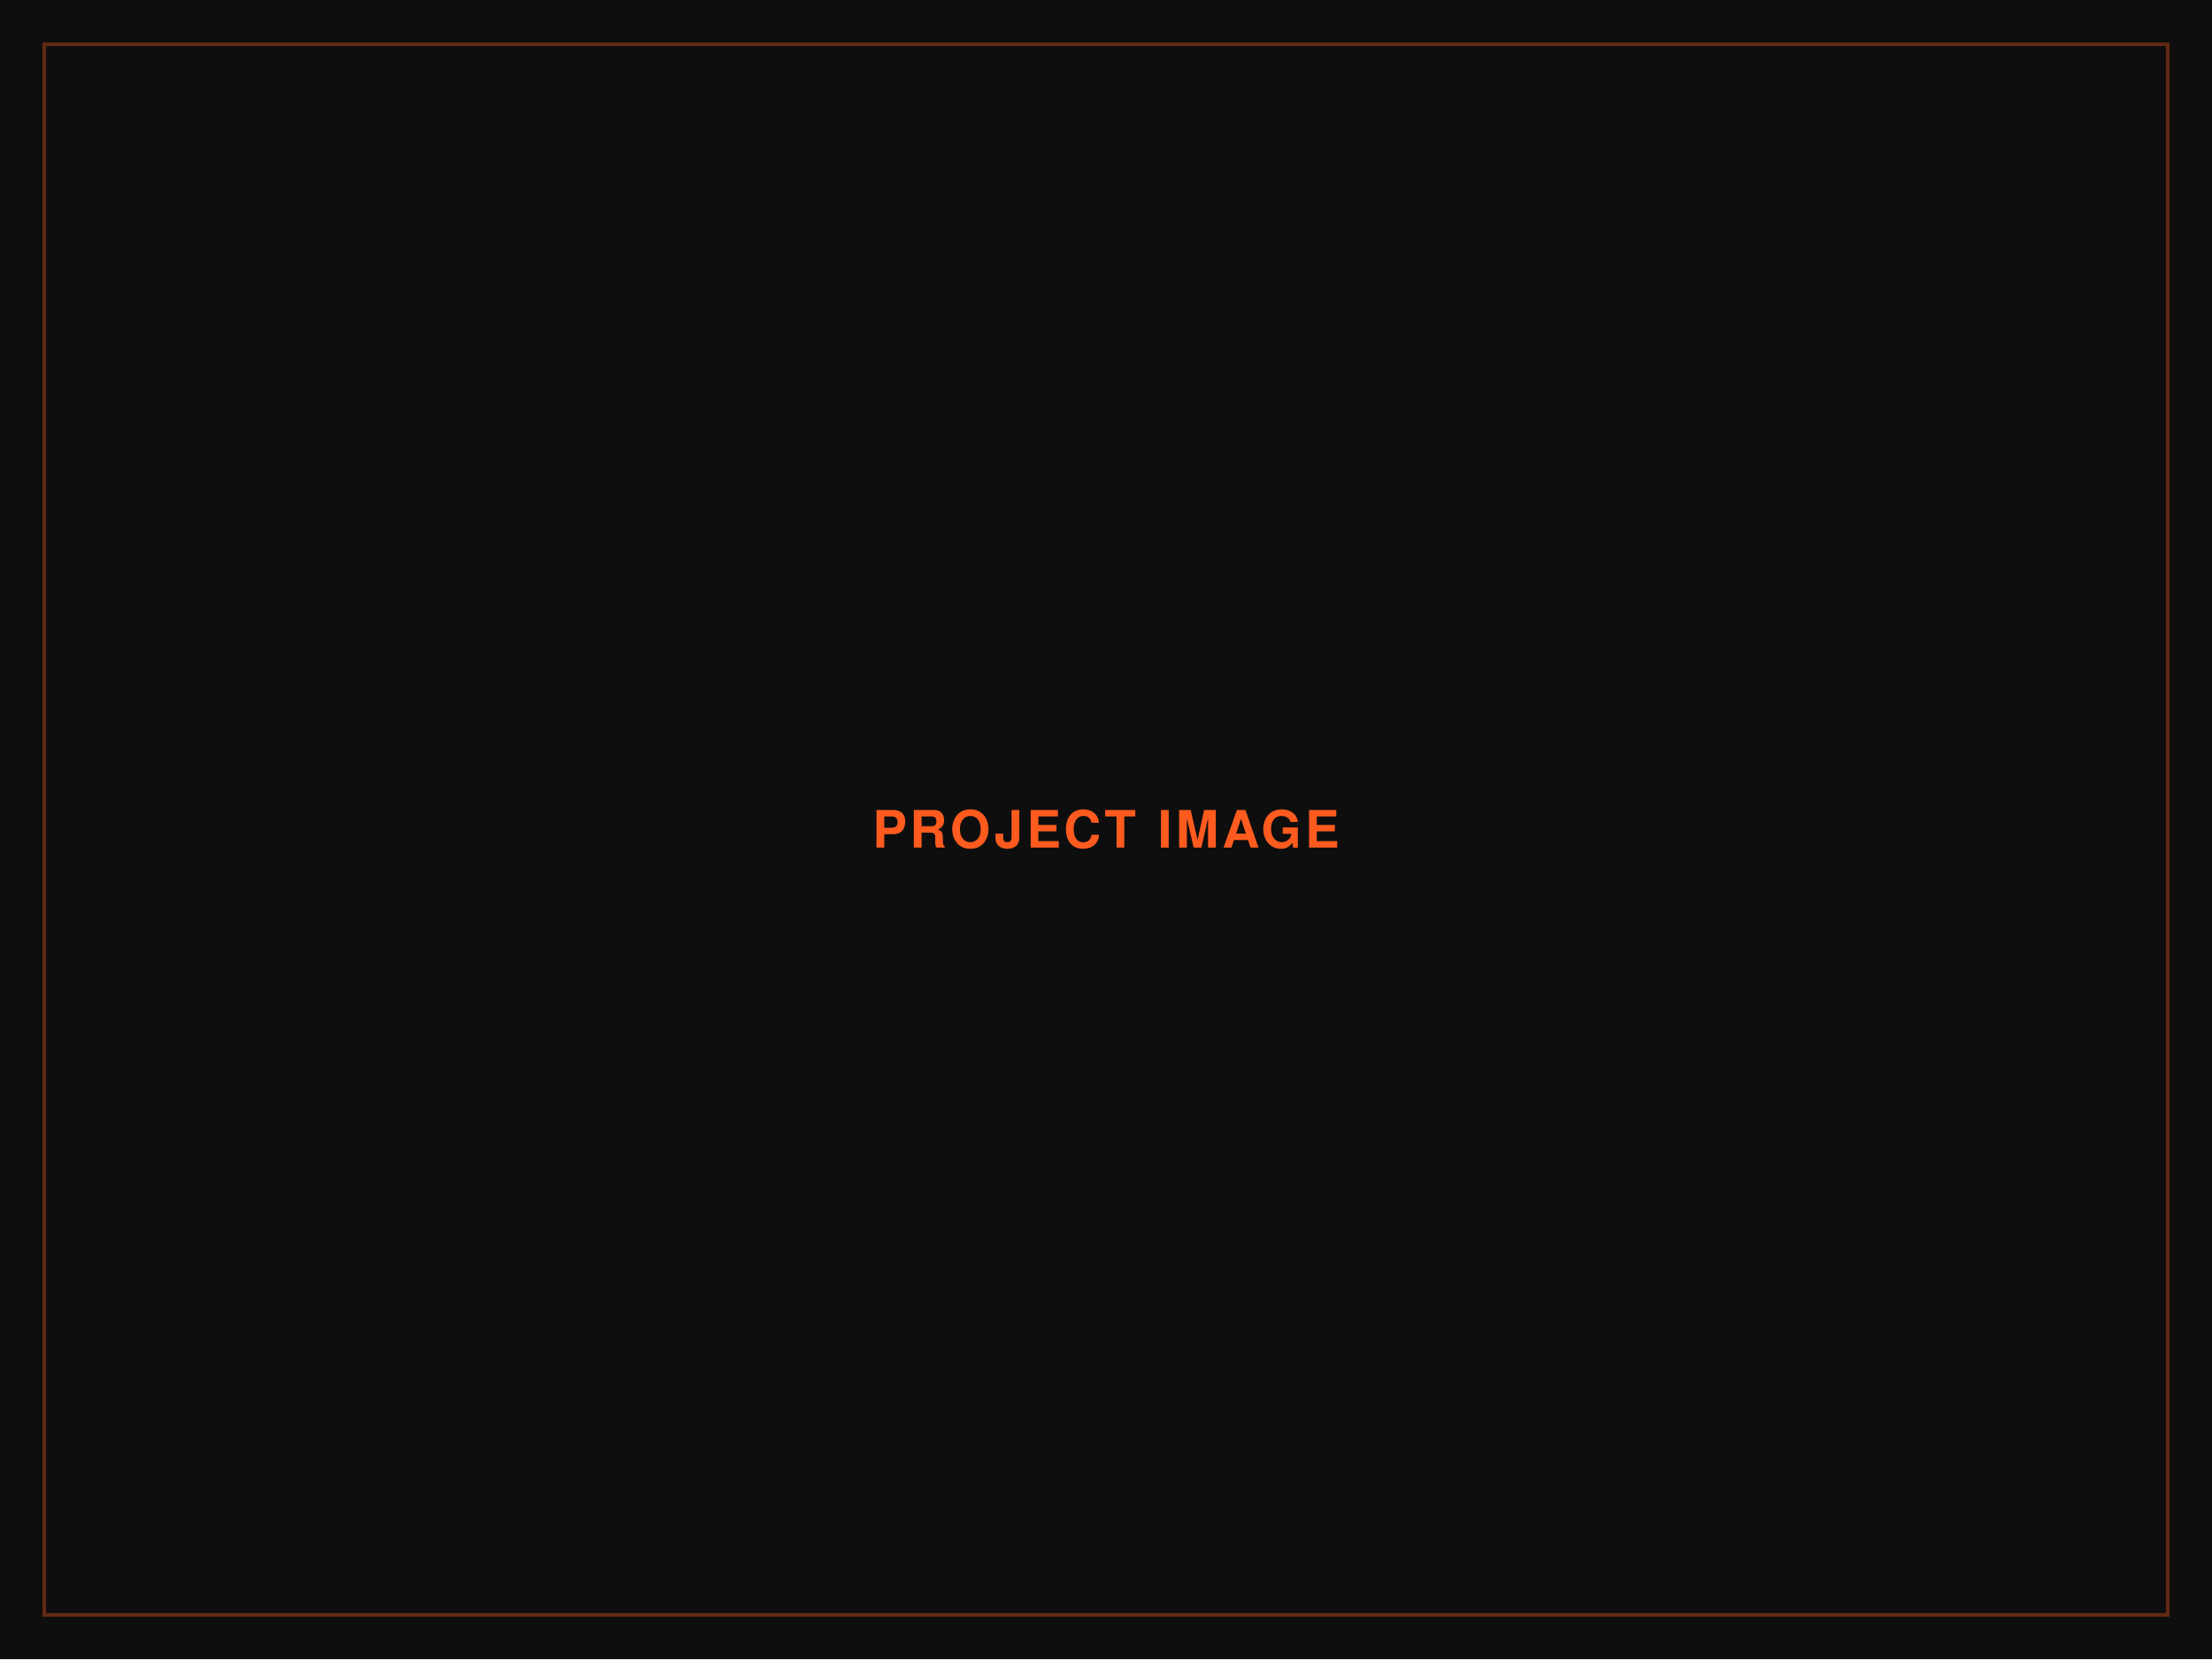
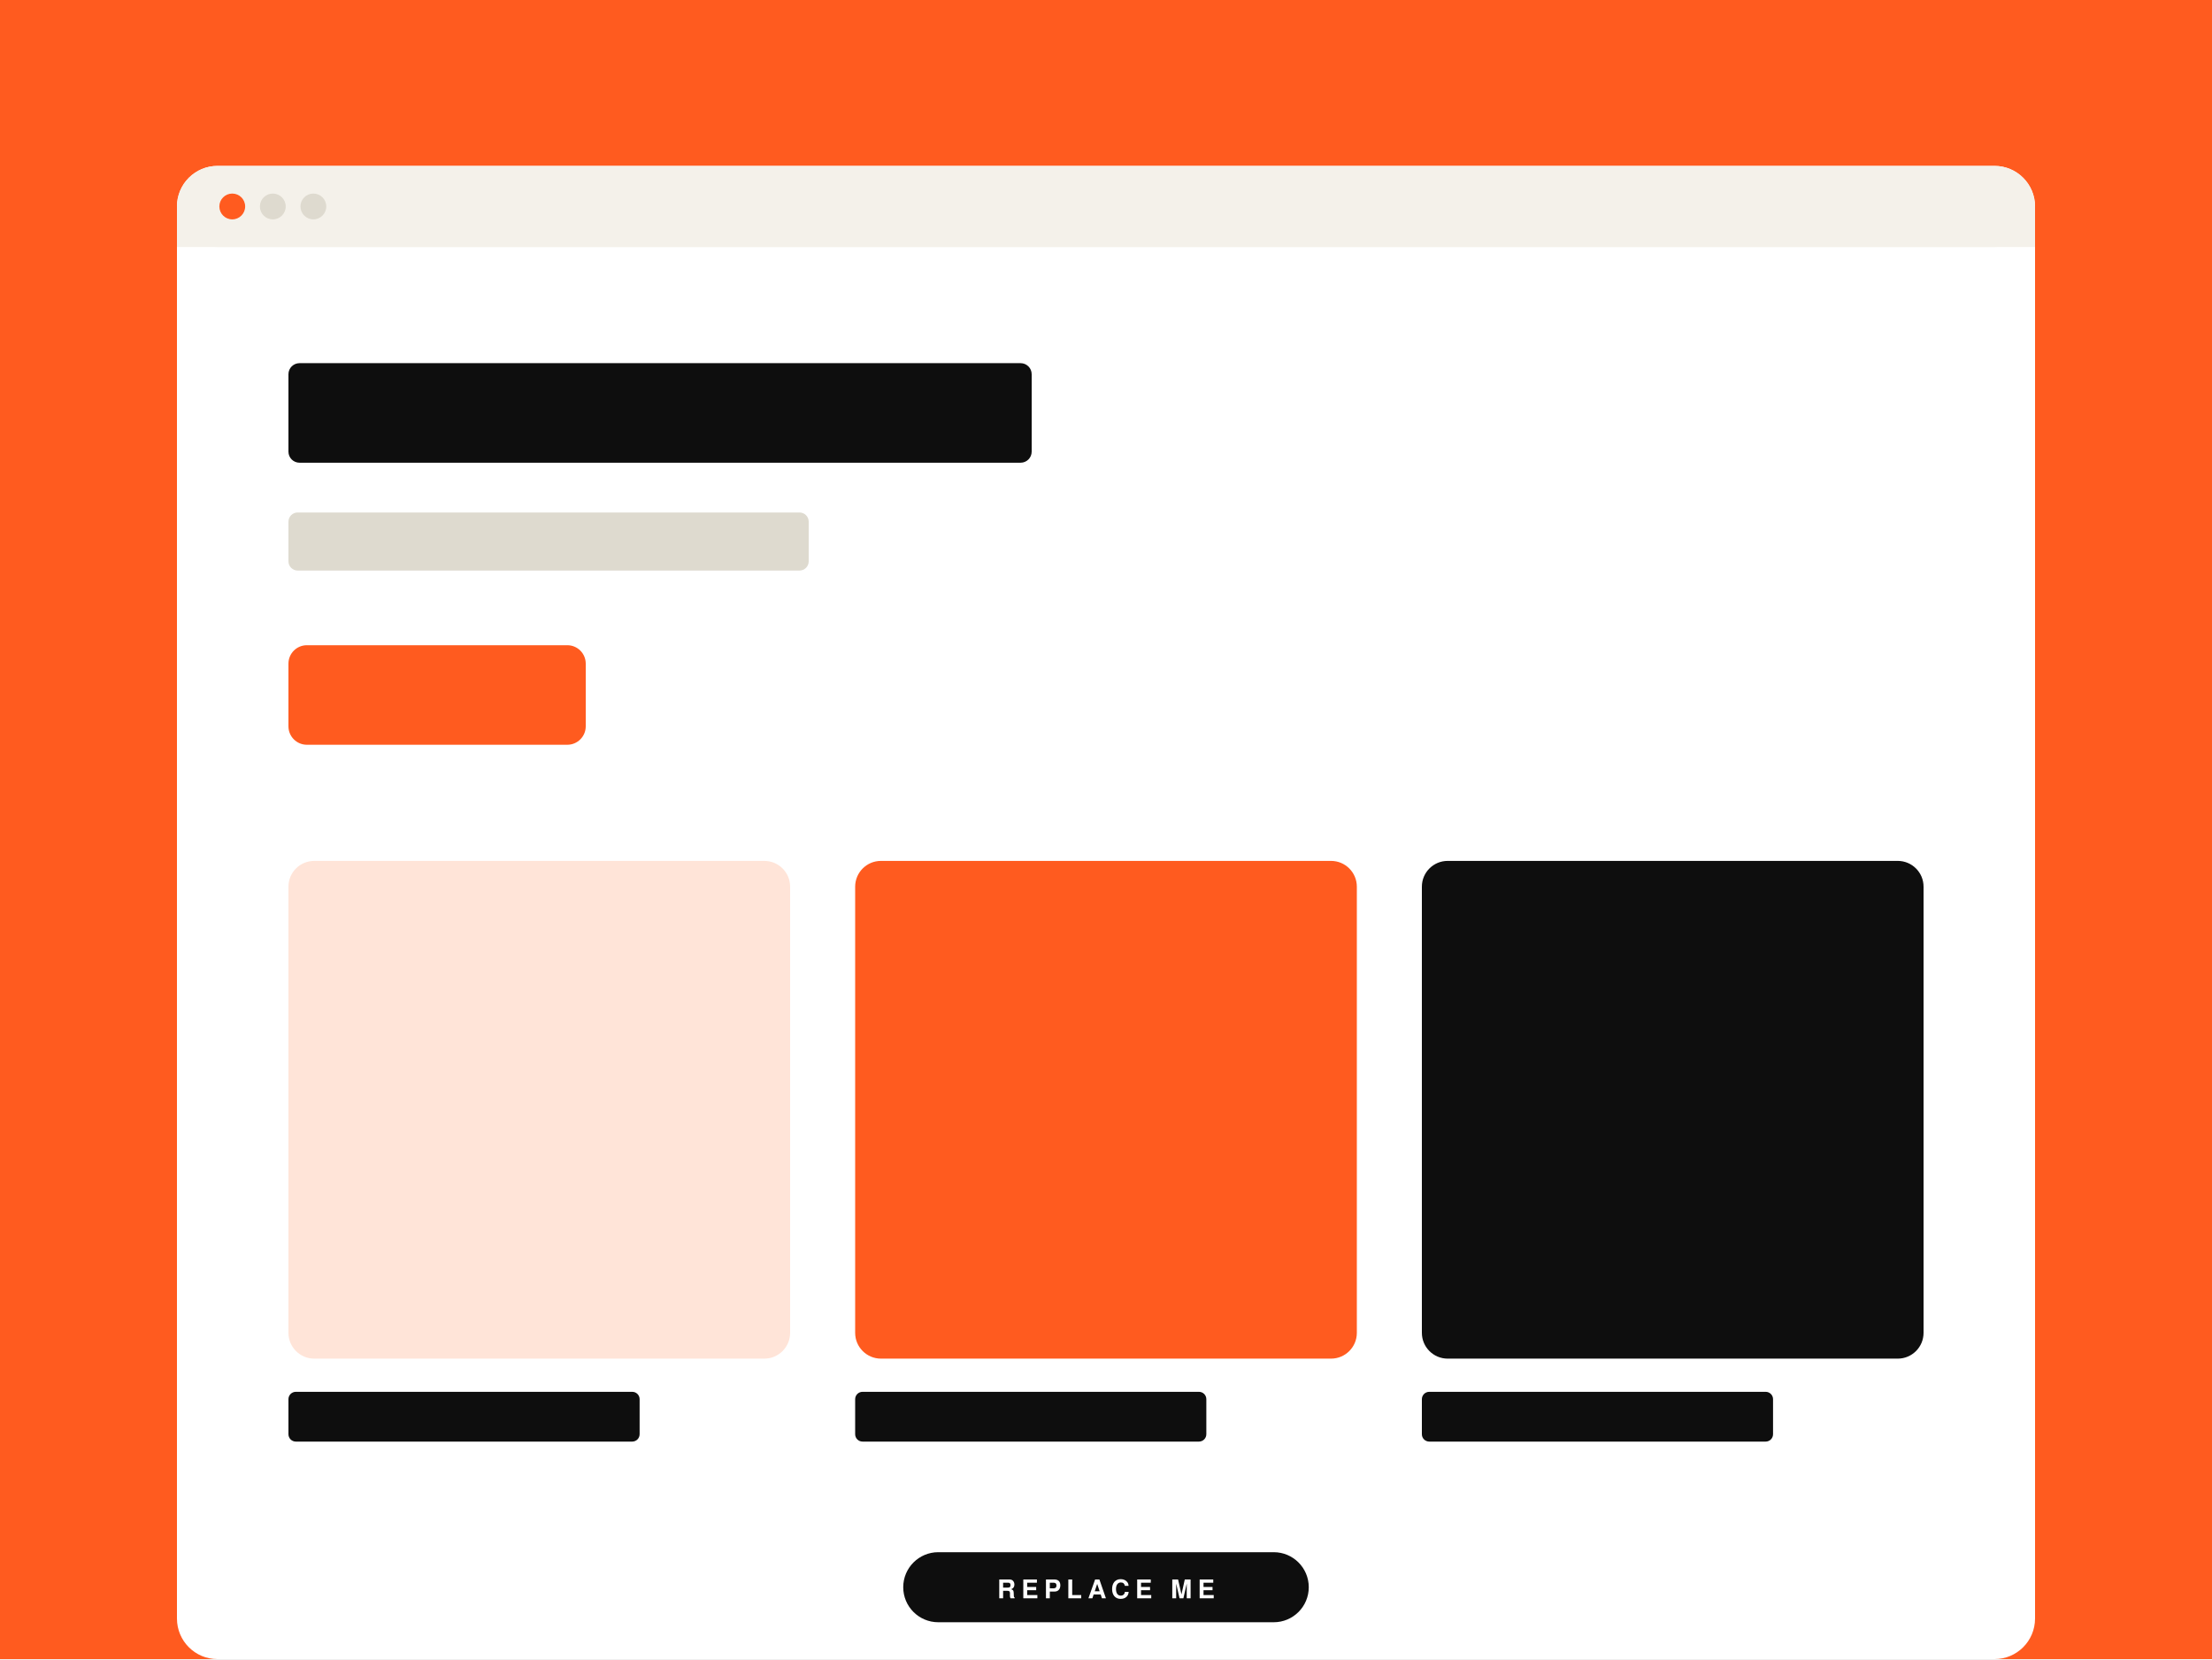
- <svg xmlns="http://www.w3.org/2000/svg" viewBox="0 0 1200 900" width="1200" height="900" role="img">
-   <rect width="1200" height="900" fill="#0E0E0E" />
-   <rect x="24" y="24" width="1152" height="852" fill="none" stroke="#FF5B1F" stroke-opacity="0.35" stroke-width="2" />
-   <text x="50%" y="50%" dominant-baseline="middle" text-anchor="middle" fill="#FF5B1F" font-family="Helvetica,Arial,sans-serif" font-size="28" font-weight="700" letter-spacing="2">PROJECT IMAGE</text>
+ <svg xmlns="http://www.w3.org/2000/svg" viewBox="0 0 1200 900" width="1200" height="900">
+   <rect width="1200" height="900" fill="#FF5B1F" />
+   <rect x="96.0" y="90.0" width="1008.0" height="810.0" rx="22" fill="#FFFFFF" />
+   <rect x="96.0" y="90.0" width="1008.0" height="44" rx="22" fill="#F4F1EA" />
+   <rect x="96.0" y="112.0" width="1008.0" height="22" fill="#F4F1EA" />
+   <circle cx="126.0" cy="112.0" r="7" fill="#FF5B1F" />
+   <circle cx="148.0" cy="112.0" r="7" fill="#DEDACF" />
+   <circle cx="170.0" cy="112.0" r="7" fill="#DEDACF" />
+   <rect x="156.48" y="197.0" width="403.2" height="54.0" rx="6" fill="#0E0E0E" />
+   <rect x="156.48" y="278.0" width="282.24" height="31.5" rx="5" fill="#DEDACF" />
+   <rect x="156.48" y="350.0" width="161.28" height="54.0" rx="10" fill="#FF5B1F" />
+   <rect x="156.48" y="467.0" width="272.16" height="270.0" rx="14" fill="#FFE4D8" />
+   <rect x="156.48" y="755.0" width="190.512" height="27.0" rx="4" fill="#0E0E0E" />
+   <rect x="463.92" y="467.0" width="272.16" height="270.0" rx="14" fill="#FF5B1F" />
+   <rect x="463.92" y="755.0" width="190.512" height="27.0" rx="4" fill="#0E0E0E" />
+   <rect x="771.36" y="467.0" width="272.16" height="270.0" rx="14" fill="#0E0E0E" />
+   <rect x="771.36" y="755.0" width="190.512" height="27.0" rx="4" fill="#0E0E0E" />
+   <rect x="490.0" y="842" width="220" height="38" rx="19" fill="#0E0E0E" />
+   <text x="600.0" y="867" text-anchor="middle" fill="#FFFFFF" font-family="Helvetica,Arial,sans-serif" font-size="14" font-weight="700" letter-spacing="3">REPLACE ME</text>
</svg>
